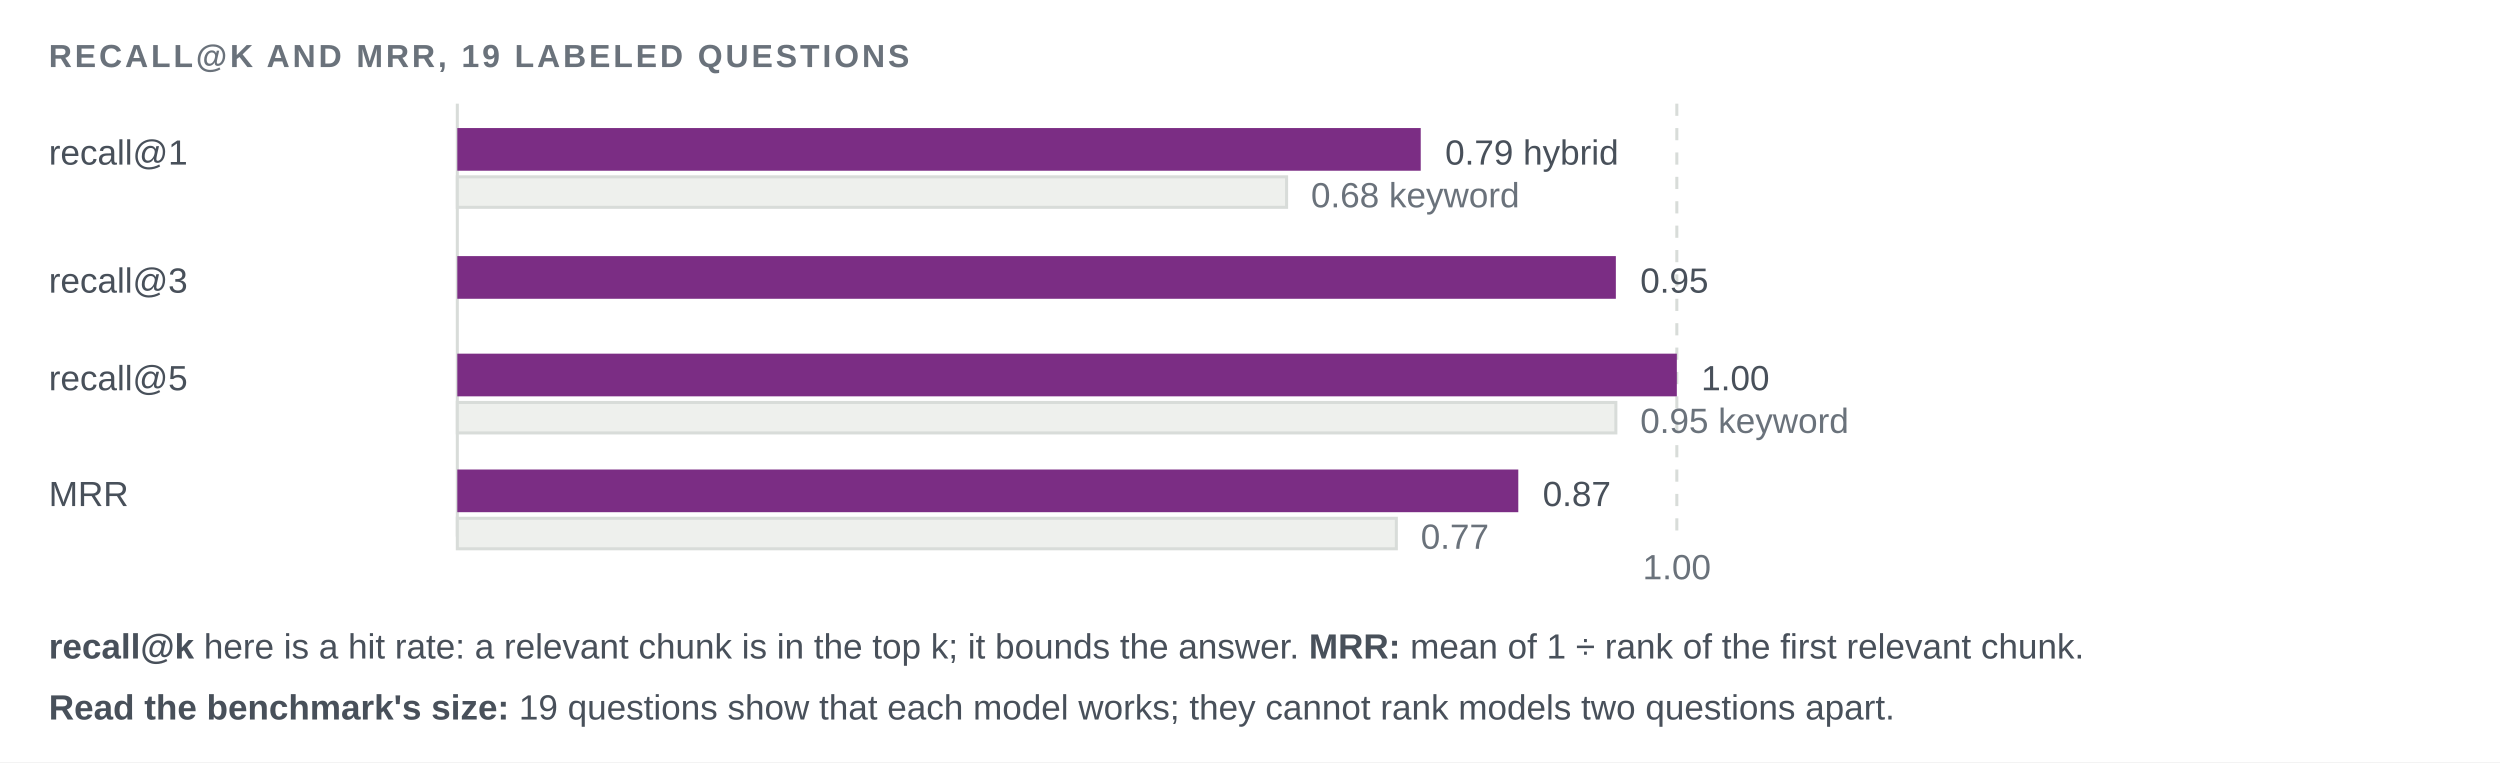
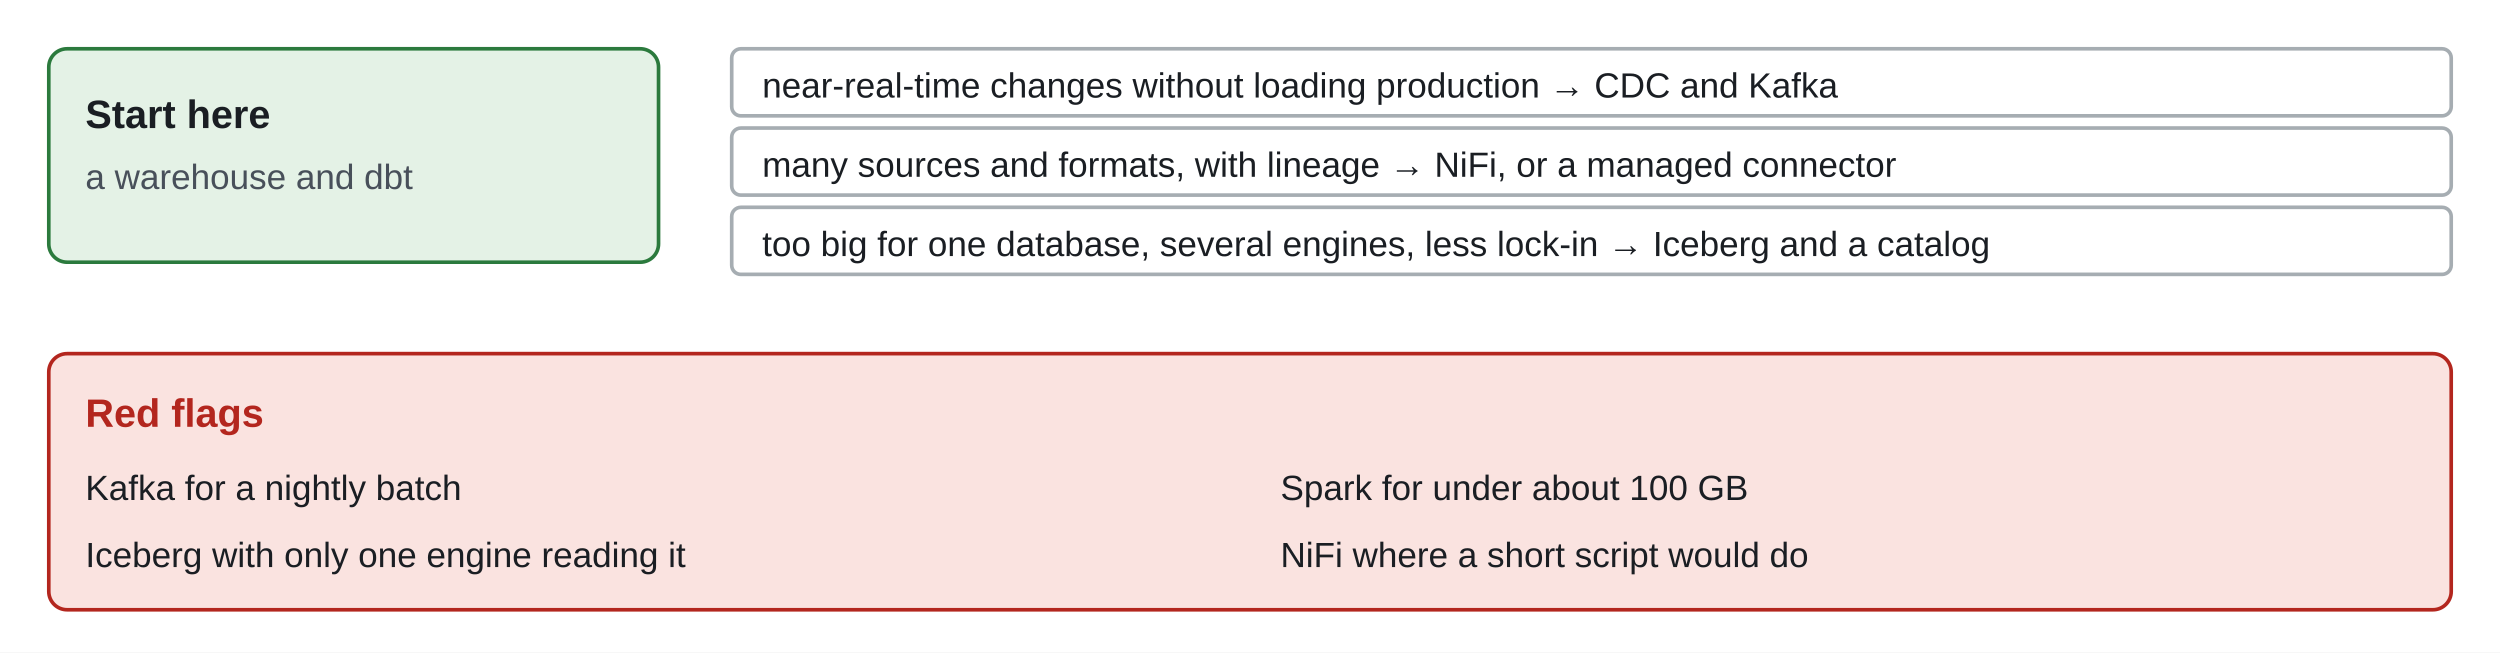
- <svg xmlns="http://www.w3.org/2000/svg" viewBox="0 0 820 250" role="img" aria-label="Measured on 8 runbooks, 31 sections, 19 answerable labeled questions and 3 that nothing answers. Hybrid search with nomic-embed-text: recall at 1 is 0.79, at 3 is 0.95, at 5 is 1.00; MRR 0.87. Keyword search alone: recall at 1 is 0.68, at 5 is 0.95; MRR 0.77. All three embedding models tried found every answer in the first five; differences at rank 1 were two questions of nineteen, noise at this size. Recall at k here is a hit rate: whether a relevant chunk is in the top k.">
+ <svg xmlns="http://www.w3.org/2000/svg" viewBox="0 0 820 214" role="img" aria-label="Start with a warehouse and dbt. Add a piece only for its pain: near-real-time changes without loading production, add CDC and Kafka; many sources and formats with lineage, add NiFi or a managed connector; data too big for one database, cheap storage, several engines or less lock-in, add Iceberg on object storage with a catalog. Red flags: Kafka for a nightly batch; Iceberg with only one engine; Spark under about 100 GB; NiFi where a Python script would do.">
  <style>text { font-family: "Archivo", Arial, Helvetica, sans-serif; fill: #1a1e23; font-size: 13px; }
.ts { font-size: 11.5px; fill: #48505a; }
.tm { font-family: "JetBrains Mono", Menlo, Consolas, monospace; font-size: 11.5px; }
.tb { font-weight: 680; }
g.ts text { font-size: 11.5px; }
.tl { font-size: 10.5px; letter-spacing: 0.09em; fill: #6a727b; font-weight: 650; }
.ta { fill: #7b2d84; }
.tg { fill: #2b7a3d; }
.tr { fill: #b3261e; }
.tw { fill: #965a00; }
.tmu { fill: #6a727b; }
.n { fill: #ffffff; stroke: #a6adb2; stroke-width: 1.2; }
.n-soft { fill: #eef0ed; stroke: #d8dcd9; stroke-width: 1; }
.n-acc { fill: #f5e9f6; stroke: #7b2d84; stroke-width: 1.4; }
.n-good { fill: #e4f2e6; stroke: #2b7a3d; stroke-width: 1.2; }
.n-bad { fill: #fae3e0; stroke: #b3261e; stroke-width: 1.2; }
.n-warn { fill: #fbf0dc; stroke: #965a00; stroke-width: 1.2; }
.zone { fill: none; stroke: #a6adb2; stroke-width: 1; stroke-dasharray: 4 4; }
.band { fill: #eef0ed; stroke: none; }
.rule { stroke: #d8dcd9; stroke-width: 1; fill: none; }
.rule-strong { stroke: #a6adb2; stroke-width: 1; fill: none; }
.e { fill: none; stroke: #6a727b; stroke-width: 1.4; }
.e-acc { fill: none; stroke: #7b2d84; stroke-width: 1.8; }
.e-good { fill: none; stroke: #2b7a3d; stroke-width: 1.6; }
.e-bad { fill: none; stroke: #b3261e; stroke-width: 1.6; stroke-dasharray: 5 4; }
.dash { stroke-dasharray: 4 4; }
.m { fill: #6a727b; }
.m-acc { fill: #7b2d84; }
.m-good { fill: #2b7a3d; }
.m-bad { fill: #b3261e; }
.dot-good { fill: #2b7a3d; }
.dot-bad { fill: #b3261e; }
.dot-muted { fill: #a6adb2; }
.fill-acc { fill: #7b2d84; }
.fill-good { fill: #2b7a3d; }
.fill-bad { fill: #b3261e; }
.fill-surface { fill: #ffffff; }
.s1 { stroke: #2a78d6; fill: none; stroke-width: 2; }
.s2 { stroke: #eb6834; fill: none; stroke-width: 2; }
.s3 { stroke: #1baf7a; fill: none; stroke-width: 2; }
.f1 { fill: #2a78d6; }
.f2 { fill: #eb6834; }
.f3 { fill: #1baf7a; }
.ring { stroke: #ffffff; stroke-width: 2; }
.xhair { stroke: #48505a; stroke-width: 1; stroke-dasharray: 3 3; }</style>
  <defs>
    <marker id="a" viewBox="0 0 10 10" refX="9" refY="5" markerUnits="userSpaceOnUse" markerWidth="9" markerHeight="9" orient="auto-start-reverse">
      <path class="m" d="M0,1 L10,5 L0,9 z" />
    </marker>
    <marker id="a-acc" viewBox="0 0 10 10" refX="9" refY="5" markerUnits="userSpaceOnUse" markerWidth="10" markerHeight="10" orient="auto-start-reverse">
      <path class="m-acc" d="M0,1 L10,5 L0,9 z" />
    </marker>
    <marker id="a-good" viewBox="0 0 10 10" refX="9" refY="5" markerUnits="userSpaceOnUse" markerWidth="9" markerHeight="9" orient="auto-start-reverse">
      <path class="m-good" d="M0,1 L10,5 L0,9 z" />
    </marker>
    <marker id="a-bad" viewBox="0 0 10 10" refX="9" refY="5" markerUnits="userSpaceOnUse" markerWidth="9" markerHeight="9" orient="auto-start-reverse">
      <path class="m-bad" d="M0,1 L10,5 L0,9 z" />
    </marker>
  </defs>
-   <rect width="820" height="250" fill="#ffffff" />
-   <text class="tl" x="16" y="22">RECALL@K AND MRR, 19 LABELED QUESTIONS</text>
-   <line class="rule" x1="150" y1="34" x2="150" y2="176" />
-   <line class="rule dash" x1="550" y1="34" x2="550" y2="176" />
-   <text class="ts tmu" x="550" y="190" text-anchor="middle">1.00</text>
-   <text class="ts" x="16" y="54">recall@1</text>
-   <rect class="fill-acc" x="150" y="42" width="316" height="14" />
-   <text class="ts" x="474" y="54">0.79 hybrid</text>
-   <rect class="n-soft" x="150" y="58" width="272" height="10" />
-   <text class="ts tmu" x="430" y="68">0.68 keyword</text>
-   <text class="ts" x="16" y="96">recall@3</text>
-   <rect class="fill-acc" x="150" y="84" width="380" height="14" />
-   <text class="ts" x="538" y="96">0.95</text>
-   <text class="ts" x="16" y="128">recall@5</text>
-   <rect class="fill-acc" x="150" y="116" width="400" height="14" />
-   <text class="ts" x="558" y="128">1.00</text>
-   <rect class="n-soft" x="150" y="132" width="380" height="10" />
-   <text class="ts tmu" x="538" y="142">0.95 keyword</text>
-   <text class="ts" x="16" y="166">MRR</text>
-   <rect class="fill-acc" x="150" y="154" width="348" height="14" />
-   <text class="ts" x="506" y="166">0.87</text>
-   <rect class="n-soft" x="150" y="170" width="308" height="10" />
-   <text class="ts tmu" x="466" y="180">0.77</text>
-   <text class="ts" x="16" y="216">
-     <tspan class="tb">recall@k</tspan> here is a hit rate: a relevant chunk is in the top k; it bounds the answer. <tspan class="tb">MRR:</tspan> mean of 1 ÷ rank of the first relevant chunk.</text>
-   <text class="ts" x="16" y="236">
-     <tspan class="tb">Read the benchmark's size:</tspan> 19 questions show that each model works; they cannot rank models two questions apart.</text>
+   <rect width="820" height="214" fill="#ffffff" />
+   <rect class="n-good" x="16" y="16" width="200" height="70" rx="6" />
+   <text class="tb" x="28" y="42">Start here</text>
+   <text class="ts" x="28" y="62">a warehouse and dbt</text>
+   <g class="ts">
+     <rect class="n" x="240" y="16" width="564" height="22" rx="3" />
+     <text x="250" y="32">near-real-time changes without loading production → CDC and Kafka</text>
+     <rect class="n" x="240" y="42" width="564" height="22" rx="3" />
+     <text x="250" y="58">many sources and formats, with lineage → NiFi, or a managed connector</text>
+     <rect class="n" x="240" y="68" width="564" height="22" rx="3" />
+     <text x="250" y="84">too big for one database, several engines, less lock-in → Iceberg and a catalog</text>
+   </g>
+   <rect class="n-bad" x="16" y="116" width="788" height="84" rx="6" />
+   <text class="tb tr" x="28" y="140">Red flags</text>
+   <g class="ts">
+     <text x="28" y="164">Kafka for a nightly batch</text>
+     <text x="28" y="186">Iceberg with only one engine reading it</text>
+     <text x="420" y="164">Spark for under about 100 GB</text>
+     <text x="420" y="186">NiFi where a short script would do</text>
+   </g>
</svg>
